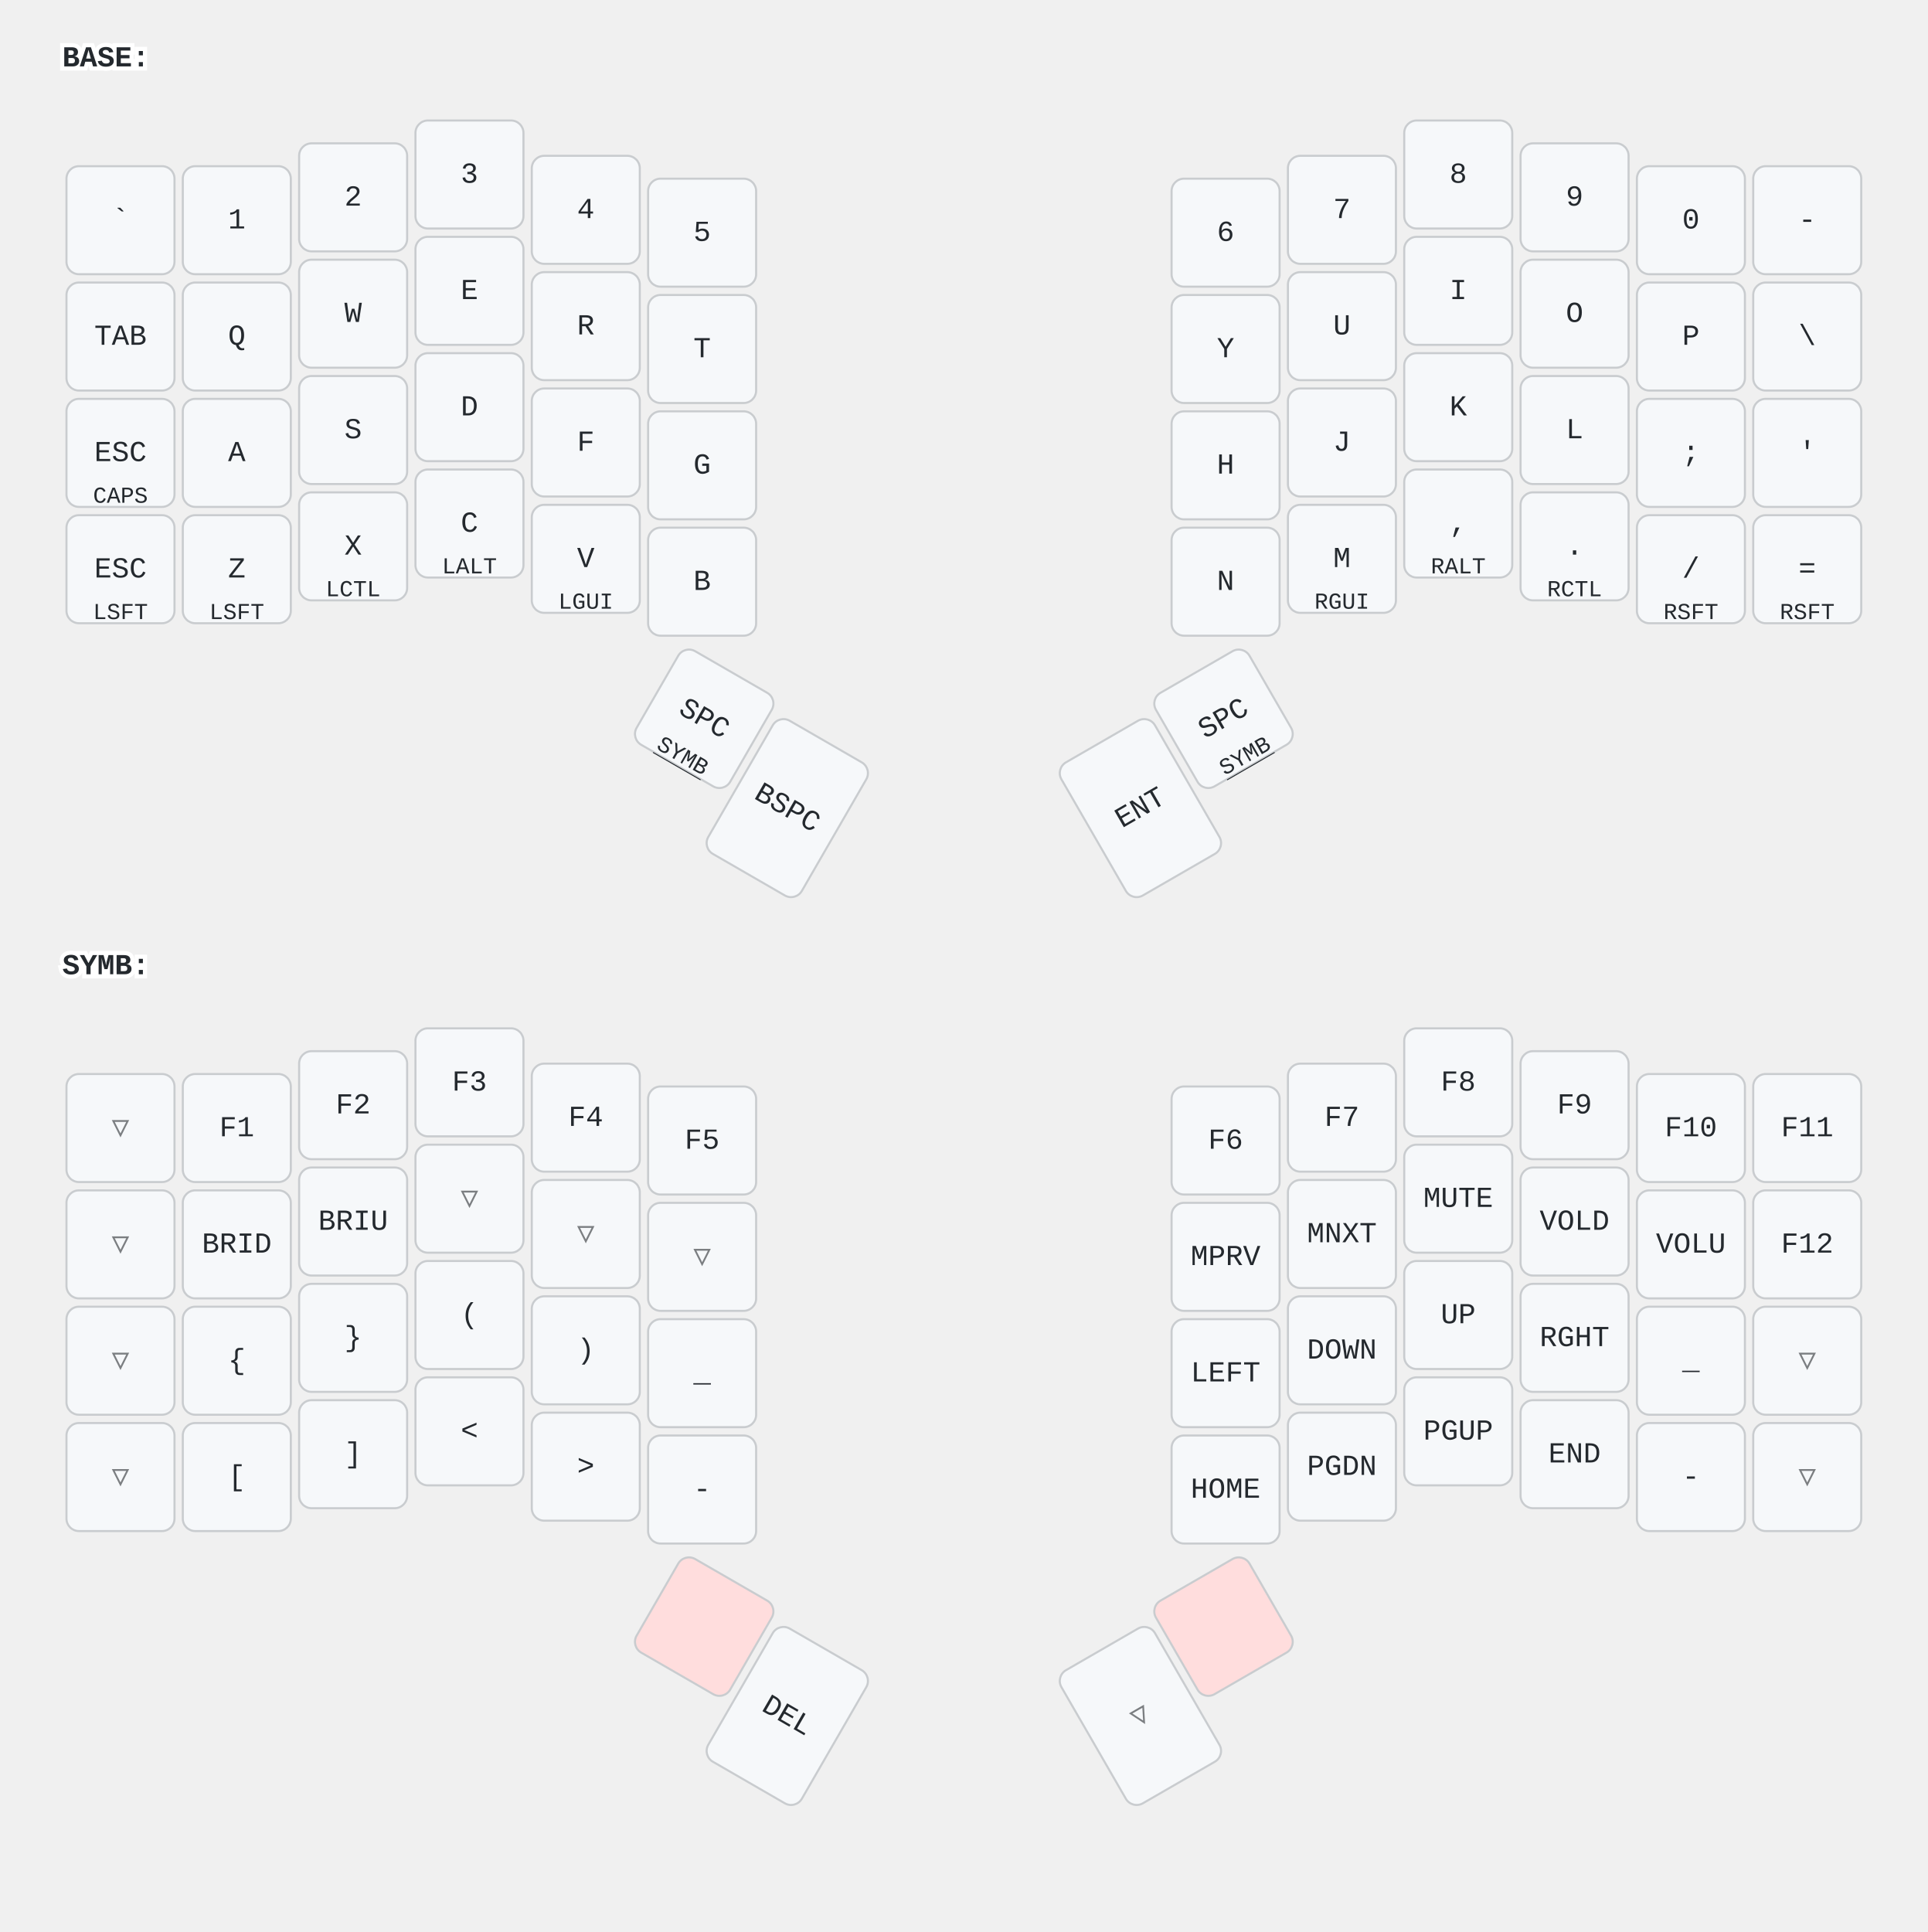
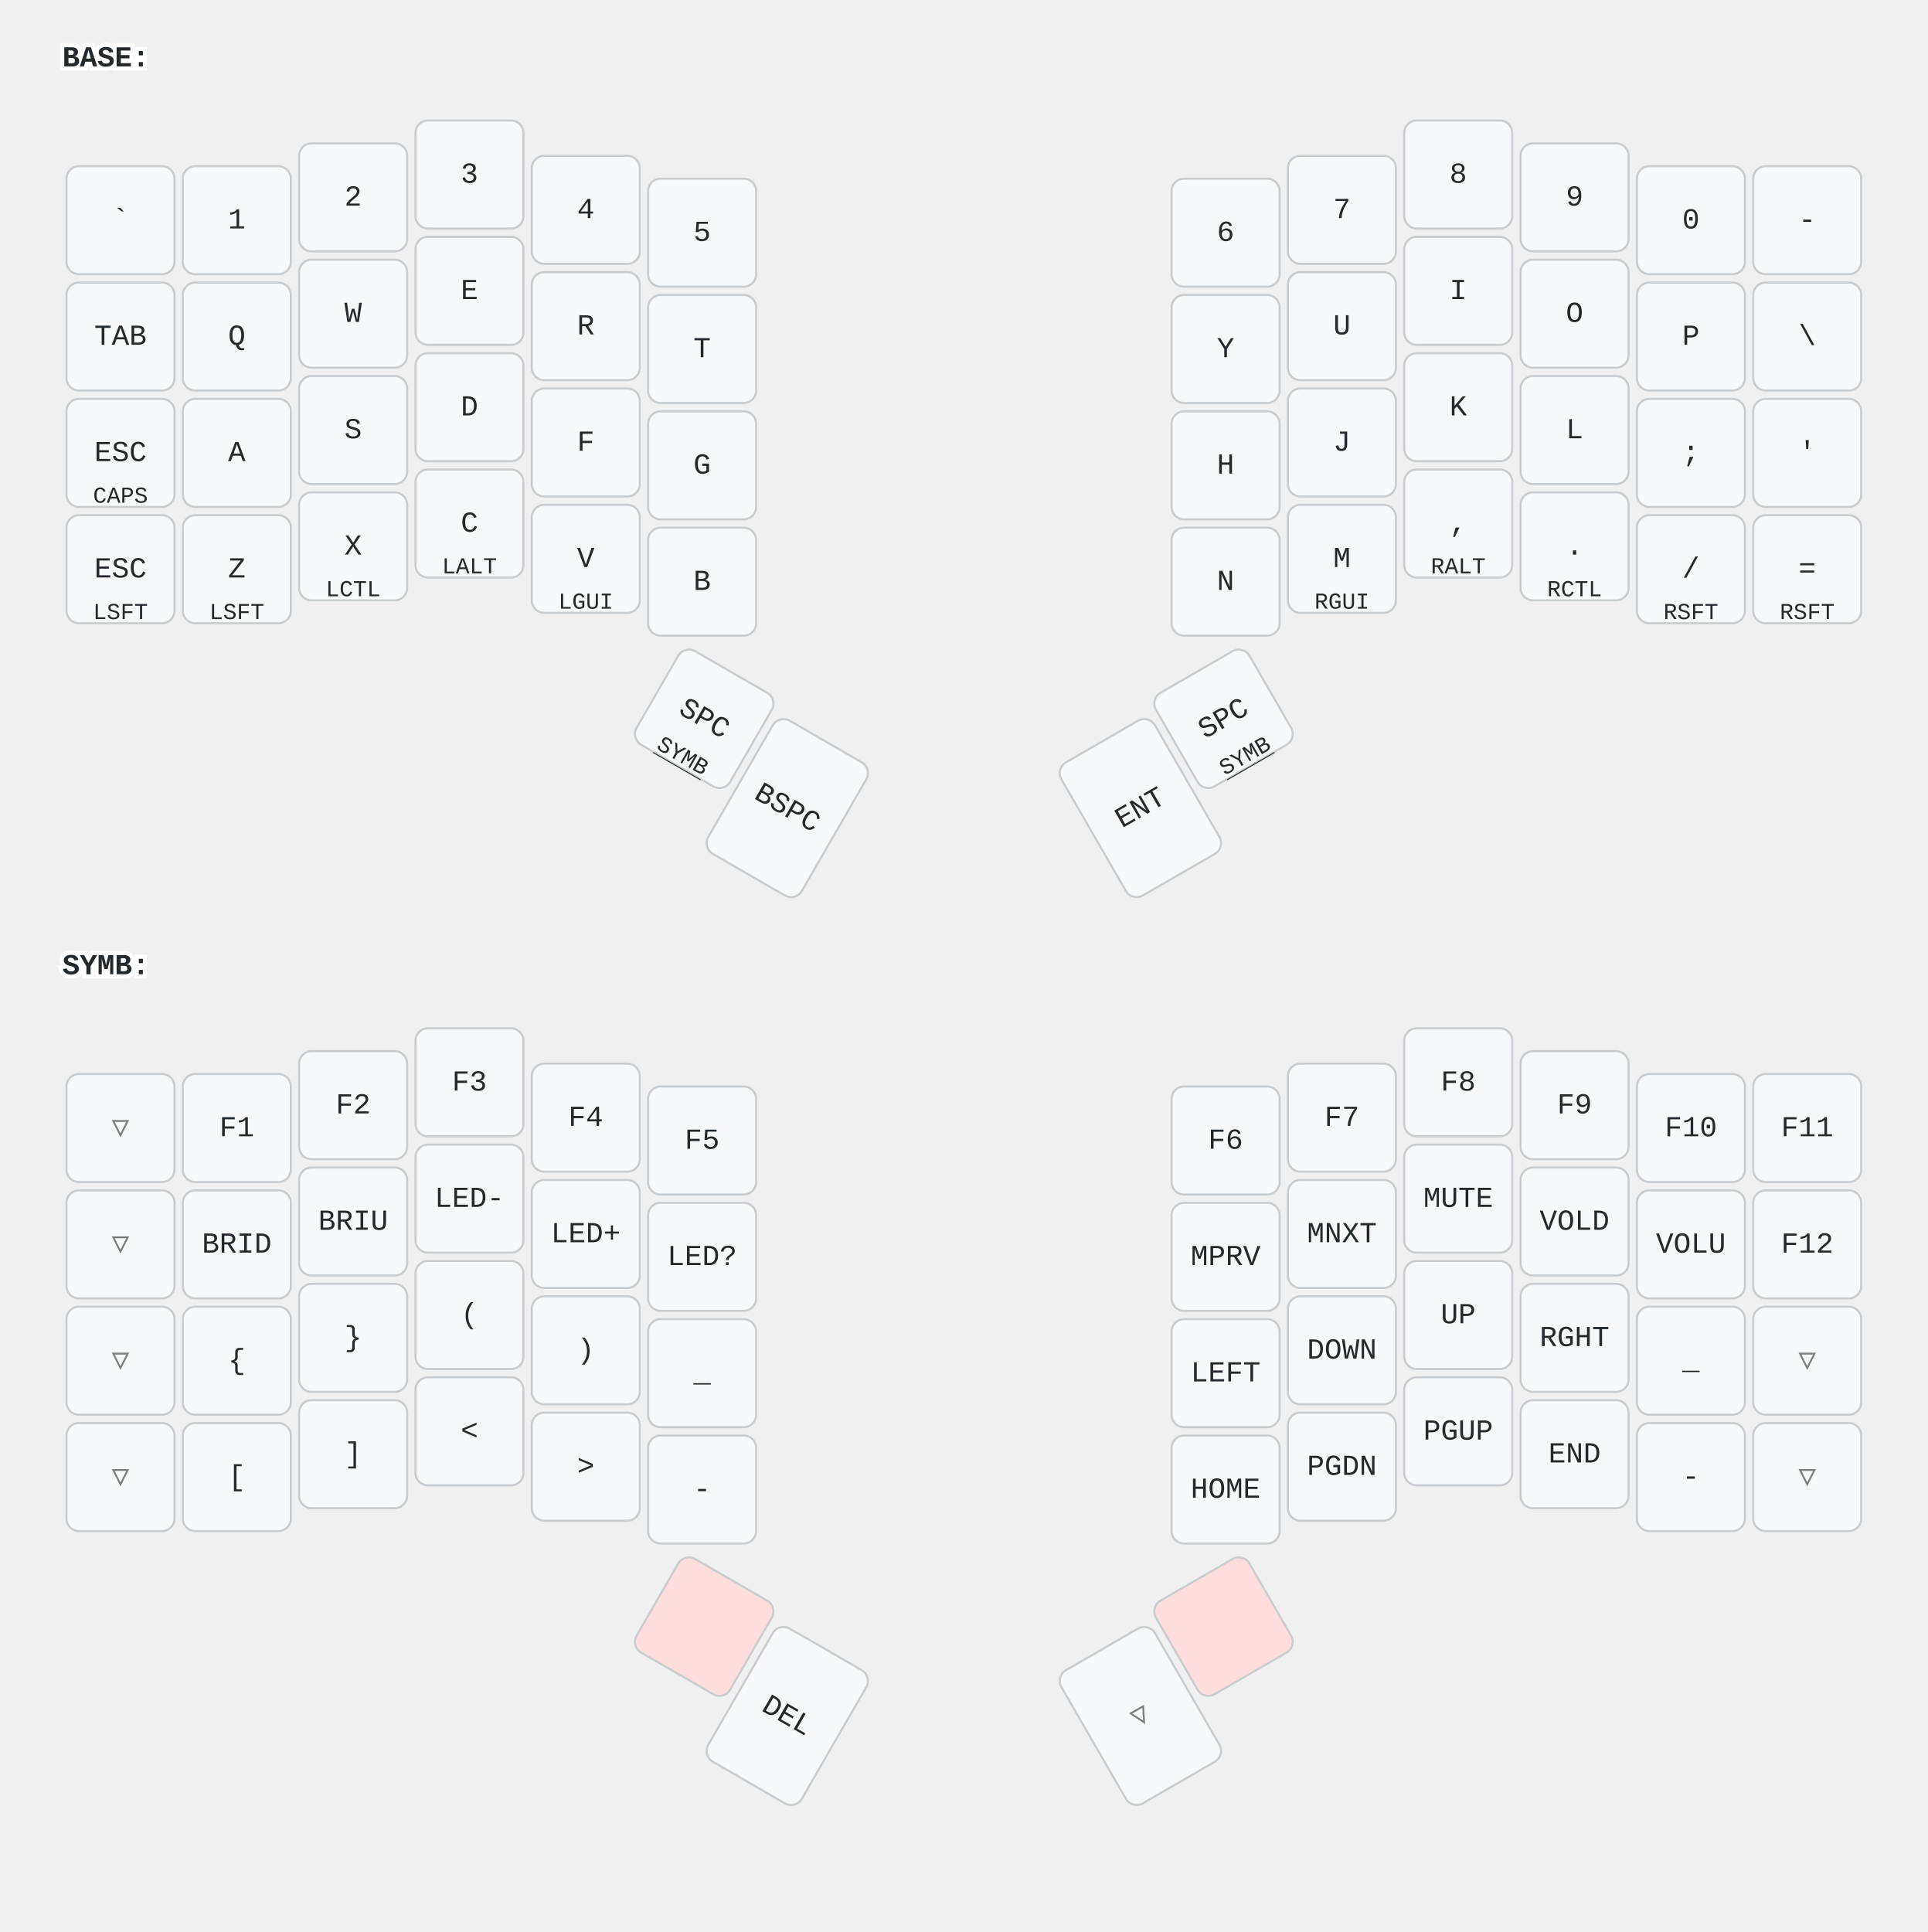
<svg xmlns="http://www.w3.org/2000/svg" width="928" height="930" viewBox="0 0 928 930" class="keymap">
  <style>/* inherit to force styles through use tags */
svg path {
    fill: inherit;
}

/* font and background color specifications */
svg.keymap {
    font-family: SFMono-Regular,Consolas,Liberation Mono,Menlo,monospace;
    font-size: 14px;
    font-kerning: normal;
    text-rendering: optimizeLegibility;
    fill: #24292e;
}

/* default key styling */
rect.key {
    fill: #f6f8fa;
}

rect.key, rect.combo {
    stroke: #c9cccf;
    stroke-width: 1;
}

/* default key side styling, only used is draw_key_sides is set */
rect.side {
    filter: brightness(90%);
}

/* color accent for combo boxes */
rect.combo, rect.combo-separate {
    fill: #cdf;
}

/* color accent for held keys */
rect.held, rect.combo.held {
    fill: #fdd;
}

/* color accent for ghost (optional) keys */
rect.ghost, rect.combo.ghost {
    stroke-dasharray: 4, 4;
    stroke-width: 2;
}

text {
    text-anchor: middle;
    dominant-baseline: middle;
}

/* styling for layer labels */
text.label {
    font-weight: bold;
    text-anchor: start;
    stroke: white;
    stroke-width: 4;
    paint-order: stroke;
}

/* styling for optional footer */
text.footer {
    text-anchor: end;
    dominant-baseline: auto;
    stroke: white;
    stroke-width: 4;
    paint-order: stroke;
}

/* styling for combo tap, and key non-tap label text */
text.combo, text.hold, text.shifted, text.left, text.right, text.tl, text.tr, text.bl, text.br {
    font-size: 11px;
}

text.hold, text.bl, text.br {
    text-anchor: middle;
    dominant-baseline: auto;
}

text.shifted, text.tl, text.tr {
    text-anchor: middle;
    dominant-baseline: hanging;
}

text.left, text.tl, text.bl {
    text-anchor: start;
}

text.right, text.tr, text.br {
    text-anchor: end;
}

text.layer-activator {
    text-decoration: underline;
}

/* styling for hold/shifted label text in combo box */
text.combo.hold, text.combo.shifted, text.combo.left, text.combo.right {
    font-size: 8px;
}

/* lighter symbol for transparent keys */
text.trans {
    fill: #7b7e81;
}

/* styling for combo dendrons */
path.combo {
    stroke-width: 1;
    stroke: gray;
    fill: none;
}

/* Start Tabler Icons Cleanup */
/* cannot use height/width with glyphs */
.icon-tabler &gt; path {
    fill: inherit;
    stroke: inherit;
    stroke-width: 2;
}
/* hide tabler's default box */
.icon-tabler &gt; path[stroke="none"][fill="none"] {
    visibility: hidden;
}
/* End Tabler Icons Cleanup */

@media (prefers-color-scheme: dark) {
svg.keymap { fill: #d1d6db; }
rect.key { fill: #3f4750; }
rect.key, rect.combo { stroke: #60666c; }
rect.combo, rect.combo-separate { fill: #1f3d7a; }
rect.held, rect.combo.held { fill: #854747; }
text.label, text.footer { stroke: black; }
text.trans { fill: #7e8184; }
path.combo { stroke: #7f7f7f; }

}</style>
  <g transform="translate(30, 0)" class="layer-BASE">
    <text x="0" y="28" class="label" id="BASE">BASE:</text>
    <g transform="translate(0, 56)">
      <g transform="translate(28, 50)" class="key keypos-0">
        <rect rx="6" ry="6" x="-26" y="-26" width="52" height="52" class="key" />
        <text x="0" y="0" class="key tap">`</text>
      </g>
      <g transform="translate(84, 50)" class="key keypos-1">
        <rect rx="6" ry="6" x="-26" y="-26" width="52" height="52" class="key" />
        <text x="0" y="0" class="key tap">1</text>
      </g>
      <g transform="translate(140, 39)" class="key keypos-2">
        <rect rx="6" ry="6" x="-26" y="-26" width="52" height="52" class="key" />
        <text x="0" y="0" class="key tap">2</text>
      </g>
      <g transform="translate(196, 28)" class="key keypos-3">
        <rect rx="6" ry="6" x="-26" y="-26" width="52" height="52" class="key" />
        <text x="0" y="0" class="key tap">3</text>
      </g>
      <g transform="translate(252, 45)" class="key keypos-4">
        <rect rx="6" ry="6" x="-26" y="-26" width="52" height="52" class="key" />
        <text x="0" y="0" class="key tap">4</text>
      </g>
      <g transform="translate(308, 56)" class="key keypos-5">
        <rect rx="6" ry="6" x="-26" y="-26" width="52" height="52" class="key" />
        <text x="0" y="0" class="key tap">5</text>
      </g>
      <g transform="translate(560, 56)" class="key keypos-6">
        <rect rx="6" ry="6" x="-26" y="-26" width="52" height="52" class="key" />
        <text x="0" y="0" class="key tap">6</text>
      </g>
      <g transform="translate(616, 45)" class="key keypos-7">
        <rect rx="6" ry="6" x="-26" y="-26" width="52" height="52" class="key" />
        <text x="0" y="0" class="key tap">7</text>
      </g>
      <g transform="translate(672, 28)" class="key keypos-8">
        <rect rx="6" ry="6" x="-26" y="-26" width="52" height="52" class="key" />
        <text x="0" y="0" class="key tap">8</text>
      </g>
      <g transform="translate(728, 39)" class="key keypos-9">
        <rect rx="6" ry="6" x="-26" y="-26" width="52" height="52" class="key" />
        <text x="0" y="0" class="key tap">9</text>
      </g>
      <g transform="translate(784, 50)" class="key keypos-10">
        <rect rx="6" ry="6" x="-26" y="-26" width="52" height="52" class="key" />
        <text x="0" y="0" class="key tap">0</text>
      </g>
      <g transform="translate(840, 50)" class="key keypos-11">
        <rect rx="6" ry="6" x="-26" y="-26" width="52" height="52" class="key" />
        <text x="0" y="0" class="key tap">-</text>
      </g>
      <g transform="translate(28, 106)" class="key keypos-12">
        <rect rx="6" ry="6" x="-26" y="-26" width="52" height="52" class="key" />
        <text x="0" y="0" class="key tap">TAB</text>
      </g>
      <g transform="translate(84, 106)" class="key keypos-13">
        <rect rx="6" ry="6" x="-26" y="-26" width="52" height="52" class="key" />
        <text x="0" y="0" class="key tap">Q</text>
      </g>
      <g transform="translate(140, 95)" class="key keypos-14">
        <rect rx="6" ry="6" x="-26" y="-26" width="52" height="52" class="key" />
        <text x="0" y="0" class="key tap">W</text>
      </g>
      <g transform="translate(196, 84)" class="key keypos-15">
        <rect rx="6" ry="6" x="-26" y="-26" width="52" height="52" class="key" />
        <text x="0" y="0" class="key tap">E</text>
      </g>
      <g transform="translate(252, 101)" class="key keypos-16">
        <rect rx="6" ry="6" x="-26" y="-26" width="52" height="52" class="key" />
        <text x="0" y="0" class="key tap">R</text>
      </g>
      <g transform="translate(308, 112)" class="key keypos-17">
        <rect rx="6" ry="6" x="-26" y="-26" width="52" height="52" class="key" />
        <text x="0" y="0" class="key tap">T</text>
      </g>
      <g transform="translate(560, 112)" class="key keypos-18">
        <rect rx="6" ry="6" x="-26" y="-26" width="52" height="52" class="key" />
        <text x="0" y="0" class="key tap">Y</text>
      </g>
      <g transform="translate(616, 101)" class="key keypos-19">
        <rect rx="6" ry="6" x="-26" y="-26" width="52" height="52" class="key" />
        <text x="0" y="0" class="key tap">U</text>
      </g>
      <g transform="translate(672, 84)" class="key keypos-20">
        <rect rx="6" ry="6" x="-26" y="-26" width="52" height="52" class="key" />
        <text x="0" y="0" class="key tap">I</text>
      </g>
      <g transform="translate(728, 95)" class="key keypos-21">
        <rect rx="6" ry="6" x="-26" y="-26" width="52" height="52" class="key" />
        <text x="0" y="0" class="key tap">O</text>
      </g>
      <g transform="translate(784, 106)" class="key keypos-22">
        <rect rx="6" ry="6" x="-26" y="-26" width="52" height="52" class="key" />
        <text x="0" y="0" class="key tap">P</text>
      </g>
      <g transform="translate(840, 106)" class="key keypos-23">
        <rect rx="6" ry="6" x="-26" y="-26" width="52" height="52" class="key" />
        <text x="0" y="0" class="key tap">\</text>
      </g>
      <g transform="translate(28, 162)" class="key keypos-24">
        <rect rx="6" ry="6" x="-26" y="-26" width="52" height="52" class="key" />
        <text x="0" y="0" class="key tap">ESC</text>
        <text x="0" y="24" class="key hold">CAPS</text>
      </g>
      <g transform="translate(84, 162)" class="key keypos-25">
        <rect rx="6" ry="6" x="-26" y="-26" width="52" height="52" class="key" />
        <text x="0" y="0" class="key tap">A</text>
      </g>
      <g transform="translate(140, 151)" class="key keypos-26">
        <rect rx="6" ry="6" x="-26" y="-26" width="52" height="52" class="key" />
        <text x="0" y="0" class="key tap">S</text>
      </g>
      <g transform="translate(196, 140)" class="key keypos-27">
        <rect rx="6" ry="6" x="-26" y="-26" width="52" height="52" class="key" />
        <text x="0" y="0" class="key tap">D</text>
      </g>
      <g transform="translate(252, 157)" class="key keypos-28">
        <rect rx="6" ry="6" x="-26" y="-26" width="52" height="52" class="key" />
        <text x="0" y="0" class="key tap">F</text>
      </g>
      <g transform="translate(308, 168)" class="key keypos-29">
        <rect rx="6" ry="6" x="-26" y="-26" width="52" height="52" class="key" />
        <text x="0" y="0" class="key tap">G</text>
      </g>
      <g transform="translate(560, 168)" class="key keypos-30">
        <rect rx="6" ry="6" x="-26" y="-26" width="52" height="52" class="key" />
        <text x="0" y="0" class="key tap">H</text>
      </g>
      <g transform="translate(616, 157)" class="key keypos-31">
        <rect rx="6" ry="6" x="-26" y="-26" width="52" height="52" class="key" />
        <text x="0" y="0" class="key tap">J</text>
      </g>
      <g transform="translate(672, 140)" class="key keypos-32">
        <rect rx="6" ry="6" x="-26" y="-26" width="52" height="52" class="key" />
        <text x="0" y="0" class="key tap">K</text>
      </g>
      <g transform="translate(728, 151)" class="key keypos-33">
        <rect rx="6" ry="6" x="-26" y="-26" width="52" height="52" class="key" />
        <text x="0" y="0" class="key tap">L</text>
      </g>
      <g transform="translate(784, 162)" class="key keypos-34">
        <rect rx="6" ry="6" x="-26" y="-26" width="52" height="52" class="key" />
        <text x="0" y="0" class="key tap">;</text>
      </g>
      <g transform="translate(840, 162)" class="key keypos-35">
        <rect rx="6" ry="6" x="-26" y="-26" width="52" height="52" class="key" />
        <text x="0" y="0" class="key tap">'</text>
      </g>
      <g transform="translate(28, 218)" class="key keypos-36">
        <rect rx="6" ry="6" x="-26" y="-26" width="52" height="52" class="key" />
        <text x="0" y="0" class="key tap">ESC</text>
        <text x="0" y="24" class="key hold">LSFT</text>
      </g>
      <g transform="translate(84, 218)" class="key keypos-37">
        <rect rx="6" ry="6" x="-26" y="-26" width="52" height="52" class="key" />
        <text x="0" y="0" class="key tap">Z</text>
        <text x="0" y="24" class="key hold">LSFT</text>
      </g>
      <g transform="translate(140, 207)" class="key keypos-38">
        <rect rx="6" ry="6" x="-26" y="-26" width="52" height="52" class="key" />
        <text x="0" y="0" class="key tap">X</text>
        <text x="0" y="24" class="key hold">LCTL</text>
      </g>
      <g transform="translate(196, 196)" class="key keypos-39">
        <rect rx="6" ry="6" x="-26" y="-26" width="52" height="52" class="key" />
        <text x="0" y="0" class="key tap">C</text>
        <text x="0" y="24" class="key hold">LALT</text>
      </g>
      <g transform="translate(252, 213)" class="key keypos-40">
        <rect rx="6" ry="6" x="-26" y="-26" width="52" height="52" class="key" />
        <text x="0" y="0" class="key tap">V</text>
        <text x="0" y="24" class="key hold">LGUI</text>
      </g>
      <g transform="translate(308, 224)" class="key keypos-41">
        <rect rx="6" ry="6" x="-26" y="-26" width="52" height="52" class="key" />
        <text x="0" y="0" class="key tap">B</text>
      </g>
      <g transform="translate(560, 224)" class="key keypos-42">
        <rect rx="6" ry="6" x="-26" y="-26" width="52" height="52" class="key" />
        <text x="0" y="0" class="key tap">N</text>
      </g>
      <g transform="translate(616, 213)" class="key keypos-43">
        <rect rx="6" ry="6" x="-26" y="-26" width="52" height="52" class="key" />
        <text x="0" y="0" class="key tap">M</text>
        <text x="0" y="24" class="key hold">RGUI</text>
      </g>
      <g transform="translate(672, 196)" class="key keypos-44">
        <rect rx="6" ry="6" x="-26" y="-26" width="52" height="52" class="key" />
        <text x="0" y="0" class="key tap">,</text>
        <text x="0" y="24" class="key hold">RALT</text>
      </g>
      <g transform="translate(728, 207)" class="key keypos-45">
        <rect rx="6" ry="6" x="-26" y="-26" width="52" height="52" class="key" />
        <text x="0" y="0" class="key tap">.</text>
        <text x="0" y="24" class="key hold">RCTL</text>
      </g>
      <g transform="translate(784, 218)" class="key keypos-46">
        <rect rx="6" ry="6" x="-26" y="-26" width="52" height="52" class="key" />
        <text x="0" y="0" class="key tap">/</text>
        <text x="0" y="24" class="key hold">RSFT</text>
      </g>
      <g transform="translate(840, 218)" class="key keypos-47">
        <rect rx="6" ry="6" x="-26" y="-26" width="52" height="52" class="key" />
        <text x="0" y="0" class="key tap">=</text>
        <text x="0" y="24" class="key hold">RSFT</text>
      </g>
      <g transform="translate(309, 290) rotate(30.0)" class="key keypos-48">
        <rect rx="6" ry="6" x="-26" y="-26" width="52" height="52" class="key" />
        <text x="0" y="0" class="key tap">SPC</text>
        <a href="#SYMB">
          <text x="0" y="24" class="key hold layer-activator">SYMB</text>
        </a>
      </g>
      <g transform="translate(349, 333) rotate(30.0)" class="key keypos-49">
        <rect rx="6" ry="6" x="-26" y="-37" width="52" height="74" class="key" />
        <text x="0" y="0" class="key tap">BSPC</text>
      </g>
      <g transform="translate(519, 333) rotate(-30.0)" class="key keypos-50">
        <rect rx="6" ry="6" x="-26" y="-37" width="52" height="74" class="key" />
        <text x="0" y="0" class="key tap">ENT</text>
      </g>
      <g transform="translate(559, 290) rotate(-30.0)" class="key keypos-51">
        <rect rx="6" ry="6" x="-26" y="-26" width="52" height="52" class="key" />
        <text x="0" y="0" class="key tap">SPC</text>
        <a href="#SYMB">
          <text x="0" y="24" class="key hold layer-activator">SYMB</text>
        </a>
      </g>
    </g>
  </g>
  <g transform="translate(30, 437)" class="layer-SYMB">
    <text x="0" y="28" class="label" id="SYMB">SYMB:</text>
    <g transform="translate(0, 56)">
      <g transform="translate(28, 50)" class="key trans keypos-0">
        <rect rx="6" ry="6" x="-26" y="-26" width="52" height="52" class="key trans" />
        <text x="0" y="0" class="key trans tap">▽</text>
      </g>
      <g transform="translate(84, 50)" class="key keypos-1">
        <rect rx="6" ry="6" x="-26" y="-26" width="52" height="52" class="key" />
        <text x="0" y="0" class="key tap">F1</text>
      </g>
      <g transform="translate(140, 39)" class="key keypos-2">
        <rect rx="6" ry="6" x="-26" y="-26" width="52" height="52" class="key" />
        <text x="0" y="0" class="key tap">F2</text>
      </g>
      <g transform="translate(196, 28)" class="key keypos-3">
        <rect rx="6" ry="6" x="-26" y="-26" width="52" height="52" class="key" />
        <text x="0" y="0" class="key tap">F3</text>
      </g>
      <g transform="translate(252, 45)" class="key keypos-4">
        <rect rx="6" ry="6" x="-26" y="-26" width="52" height="52" class="key" />
        <text x="0" y="0" class="key tap">F4</text>
      </g>
      <g transform="translate(308, 56)" class="key keypos-5">
        <rect rx="6" ry="6" x="-26" y="-26" width="52" height="52" class="key" />
        <text x="0" y="0" class="key tap">F5</text>
      </g>
      <g transform="translate(560, 56)" class="key keypos-6">
        <rect rx="6" ry="6" x="-26" y="-26" width="52" height="52" class="key" />
        <text x="0" y="0" class="key tap">F6</text>
      </g>
      <g transform="translate(616, 45)" class="key keypos-7">
        <rect rx="6" ry="6" x="-26" y="-26" width="52" height="52" class="key" />
        <text x="0" y="0" class="key tap">F7</text>
      </g>
      <g transform="translate(672, 28)" class="key keypos-8">
        <rect rx="6" ry="6" x="-26" y="-26" width="52" height="52" class="key" />
        <text x="0" y="0" class="key tap">F8</text>
      </g>
      <g transform="translate(728, 39)" class="key keypos-9">
        <rect rx="6" ry="6" x="-26" y="-26" width="52" height="52" class="key" />
        <text x="0" y="0" class="key tap">F9</text>
      </g>
      <g transform="translate(784, 50)" class="key keypos-10">
        <rect rx="6" ry="6" x="-26" y="-26" width="52" height="52" class="key" />
        <text x="0" y="0" class="key tap">F10</text>
      </g>
      <g transform="translate(840, 50)" class="key keypos-11">
        <rect rx="6" ry="6" x="-26" y="-26" width="52" height="52" class="key" />
        <text x="0" y="0" class="key tap">F11</text>
      </g>
      <g transform="translate(28, 106)" class="key trans keypos-12">
        <rect rx="6" ry="6" x="-26" y="-26" width="52" height="52" class="key trans" />
        <text x="0" y="0" class="key trans tap">▽</text>
      </g>
      <g transform="translate(84, 106)" class="key keypos-13">
        <rect rx="6" ry="6" x="-26" y="-26" width="52" height="52" class="key" />
        <text x="0" y="0" class="key tap">BRID</text>
      </g>
      <g transform="translate(140, 95)" class="key keypos-14">
        <rect rx="6" ry="6" x="-26" y="-26" width="52" height="52" class="key" />
        <text x="0" y="0" class="key tap">BRIU</text>
      </g>
-       <g transform="translate(196, 84)" class="key trans keypos-15">
-         <rect rx="6" ry="6" x="-26" y="-26" width="52" height="52" class="key trans" />
-         <text x="0" y="0" class="key trans tap">▽</text>
-       </g>
-       <g transform="translate(252, 101)" class="key trans keypos-16">
-         <rect rx="6" ry="6" x="-26" y="-26" width="52" height="52" class="key trans" />
-         <text x="0" y="0" class="key trans tap">▽</text>
-       </g>
-       <g transform="translate(308, 112)" class="key trans keypos-17">
-         <rect rx="6" ry="6" x="-26" y="-26" width="52" height="52" class="key trans" />
-         <text x="0" y="0" class="key trans tap">▽</text>
+       <g transform="translate(196, 84)" class="key keypos-15">
+         <rect rx="6" ry="6" x="-26" y="-26" width="52" height="52" class="key" />
+         <text x="0" y="0" class="key tap">LED-</text>
+       </g>
+       <g transform="translate(252, 101)" class="key keypos-16">
+         <rect rx="6" ry="6" x="-26" y="-26" width="52" height="52" class="key" />
+         <text x="0" y="0" class="key tap">LED+</text>
+       </g>
+       <g transform="translate(308, 112)" class="key keypos-17">
+         <rect rx="6" ry="6" x="-26" y="-26" width="52" height="52" class="key" />
+         <text x="0" y="0" class="key tap">LED?</text>
      </g>
      <g transform="translate(560, 112)" class="key keypos-18">
        <rect rx="6" ry="6" x="-26" y="-26" width="52" height="52" class="key" />
        <text x="0" y="0" class="key tap">MPRV</text>
      </g>
      <g transform="translate(616, 101)" class="key keypos-19">
        <rect rx="6" ry="6" x="-26" y="-26" width="52" height="52" class="key" />
        <text x="0" y="0" class="key tap">MNXT</text>
      </g>
      <g transform="translate(672, 84)" class="key keypos-20">
        <rect rx="6" ry="6" x="-26" y="-26" width="52" height="52" class="key" />
        <text x="0" y="0" class="key tap">MUTE</text>
      </g>
      <g transform="translate(728, 95)" class="key keypos-21">
        <rect rx="6" ry="6" x="-26" y="-26" width="52" height="52" class="key" />
        <text x="0" y="0" class="key tap">VOLD</text>
      </g>
      <g transform="translate(784, 106)" class="key keypos-22">
        <rect rx="6" ry="6" x="-26" y="-26" width="52" height="52" class="key" />
        <text x="0" y="0" class="key tap">VOLU</text>
      </g>
      <g transform="translate(840, 106)" class="key keypos-23">
        <rect rx="6" ry="6" x="-26" y="-26" width="52" height="52" class="key" />
        <text x="0" y="0" class="key tap">F12</text>
      </g>
      <g transform="translate(28, 162)" class="key trans keypos-24">
        <rect rx="6" ry="6" x="-26" y="-26" width="52" height="52" class="key trans" />
        <text x="0" y="0" class="key trans tap">▽</text>
      </g>
      <g transform="translate(84, 162)" class="key keypos-25">
        <rect rx="6" ry="6" x="-26" y="-26" width="52" height="52" class="key" />
        <text x="0" y="0" class="key tap">{</text>
      </g>
      <g transform="translate(140, 151)" class="key keypos-26">
        <rect rx="6" ry="6" x="-26" y="-26" width="52" height="52" class="key" />
        <text x="0" y="0" class="key tap">}</text>
      </g>
      <g transform="translate(196, 140)" class="key keypos-27">
        <rect rx="6" ry="6" x="-26" y="-26" width="52" height="52" class="key" />
        <text x="0" y="0" class="key tap">(</text>
      </g>
      <g transform="translate(252, 157)" class="key keypos-28">
        <rect rx="6" ry="6" x="-26" y="-26" width="52" height="52" class="key" />
        <text x="0" y="0" class="key tap">)</text>
      </g>
      <g transform="translate(308, 168)" class="key keypos-29">
        <rect rx="6" ry="6" x="-26" y="-26" width="52" height="52" class="key" />
        <text x="0" y="0" class="key tap">_</text>
      </g>
      <g transform="translate(560, 168)" class="key keypos-30">
        <rect rx="6" ry="6" x="-26" y="-26" width="52" height="52" class="key" />
        <text x="0" y="0" class="key tap">LEFT</text>
      </g>
      <g transform="translate(616, 157)" class="key keypos-31">
        <rect rx="6" ry="6" x="-26" y="-26" width="52" height="52" class="key" />
        <text x="0" y="0" class="key tap">DOWN</text>
      </g>
      <g transform="translate(672, 140)" class="key keypos-32">
        <rect rx="6" ry="6" x="-26" y="-26" width="52" height="52" class="key" />
        <text x="0" y="0" class="key tap">UP</text>
      </g>
      <g transform="translate(728, 151)" class="key keypos-33">
        <rect rx="6" ry="6" x="-26" y="-26" width="52" height="52" class="key" />
        <text x="0" y="0" class="key tap">RGHT</text>
      </g>
      <g transform="translate(784, 162)" class="key keypos-34">
        <rect rx="6" ry="6" x="-26" y="-26" width="52" height="52" class="key" />
        <text x="0" y="0" class="key tap">_</text>
      </g>
      <g transform="translate(840, 162)" class="key trans keypos-35">
        <rect rx="6" ry="6" x="-26" y="-26" width="52" height="52" class="key trans" />
        <text x="0" y="0" class="key trans tap">▽</text>
      </g>
      <g transform="translate(28, 218)" class="key trans keypos-36">
        <rect rx="6" ry="6" x="-26" y="-26" width="52" height="52" class="key trans" />
        <text x="0" y="0" class="key trans tap">▽</text>
      </g>
      <g transform="translate(84, 218)" class="key keypos-37">
        <rect rx="6" ry="6" x="-26" y="-26" width="52" height="52" class="key" />
        <text x="0" y="0" class="key tap">[</text>
      </g>
      <g transform="translate(140, 207)" class="key keypos-38">
        <rect rx="6" ry="6" x="-26" y="-26" width="52" height="52" class="key" />
        <text x="0" y="0" class="key tap">]</text>
      </g>
      <g transform="translate(196, 196)" class="key keypos-39">
        <rect rx="6" ry="6" x="-26" y="-26" width="52" height="52" class="key" />
        <text x="0" y="0" class="key tap">&lt;</text>
      </g>
      <g transform="translate(252, 213)" class="key keypos-40">
        <rect rx="6" ry="6" x="-26" y="-26" width="52" height="52" class="key" />
        <text x="0" y="0" class="key tap">&gt;</text>
      </g>
      <g transform="translate(308, 224)" class="key keypos-41">
        <rect rx="6" ry="6" x="-26" y="-26" width="52" height="52" class="key" />
        <text x="0" y="0" class="key tap">-</text>
      </g>
      <g transform="translate(560, 224)" class="key keypos-42">
        <rect rx="6" ry="6" x="-26" y="-26" width="52" height="52" class="key" />
        <text x="0" y="0" class="key tap">HOME</text>
      </g>
      <g transform="translate(616, 213)" class="key keypos-43">
        <rect rx="6" ry="6" x="-26" y="-26" width="52" height="52" class="key" />
        <text x="0" y="0" class="key tap">PGDN</text>
      </g>
      <g transform="translate(672, 196)" class="key keypos-44">
        <rect rx="6" ry="6" x="-26" y="-26" width="52" height="52" class="key" />
        <text x="0" y="0" class="key tap">PGUP</text>
      </g>
      <g transform="translate(728, 207)" class="key keypos-45">
        <rect rx="6" ry="6" x="-26" y="-26" width="52" height="52" class="key" />
        <text x="0" y="0" class="key tap">END</text>
      </g>
      <g transform="translate(784, 218)" class="key keypos-46">
        <rect rx="6" ry="6" x="-26" y="-26" width="52" height="52" class="key" />
        <text x="0" y="0" class="key tap">-</text>
      </g>
      <g transform="translate(840, 218)" class="key trans keypos-47">
        <rect rx="6" ry="6" x="-26" y="-26" width="52" height="52" class="key trans" />
        <text x="0" y="0" class="key trans tap">▽</text>
      </g>
      <g transform="translate(309, 290) rotate(30.0)" class="key held keypos-48">
        <rect rx="6" ry="6" x="-26" y="-26" width="52" height="52" class="key held" />
      </g>
      <g transform="translate(349, 333) rotate(30.0)" class="key keypos-49">
        <rect rx="6" ry="6" x="-26" y="-37" width="52" height="74" class="key" />
        <text x="0" y="0" class="key tap">DEL</text>
      </g>
      <g transform="translate(519, 333) rotate(-30.0)" class="key trans keypos-50">
        <rect rx="6" ry="6" x="-26" y="-37" width="52" height="74" class="key trans" />
        <text x="0" y="0" class="key trans tap">▽</text>
      </g>
      <g transform="translate(559, 290) rotate(-30.0)" class="key held alternate keypos-51">
        <rect rx="6" ry="6" x="-26" y="-26" width="52" height="52" class="key held alternate" />
      </g>
    </g>
  </g>
</svg>
